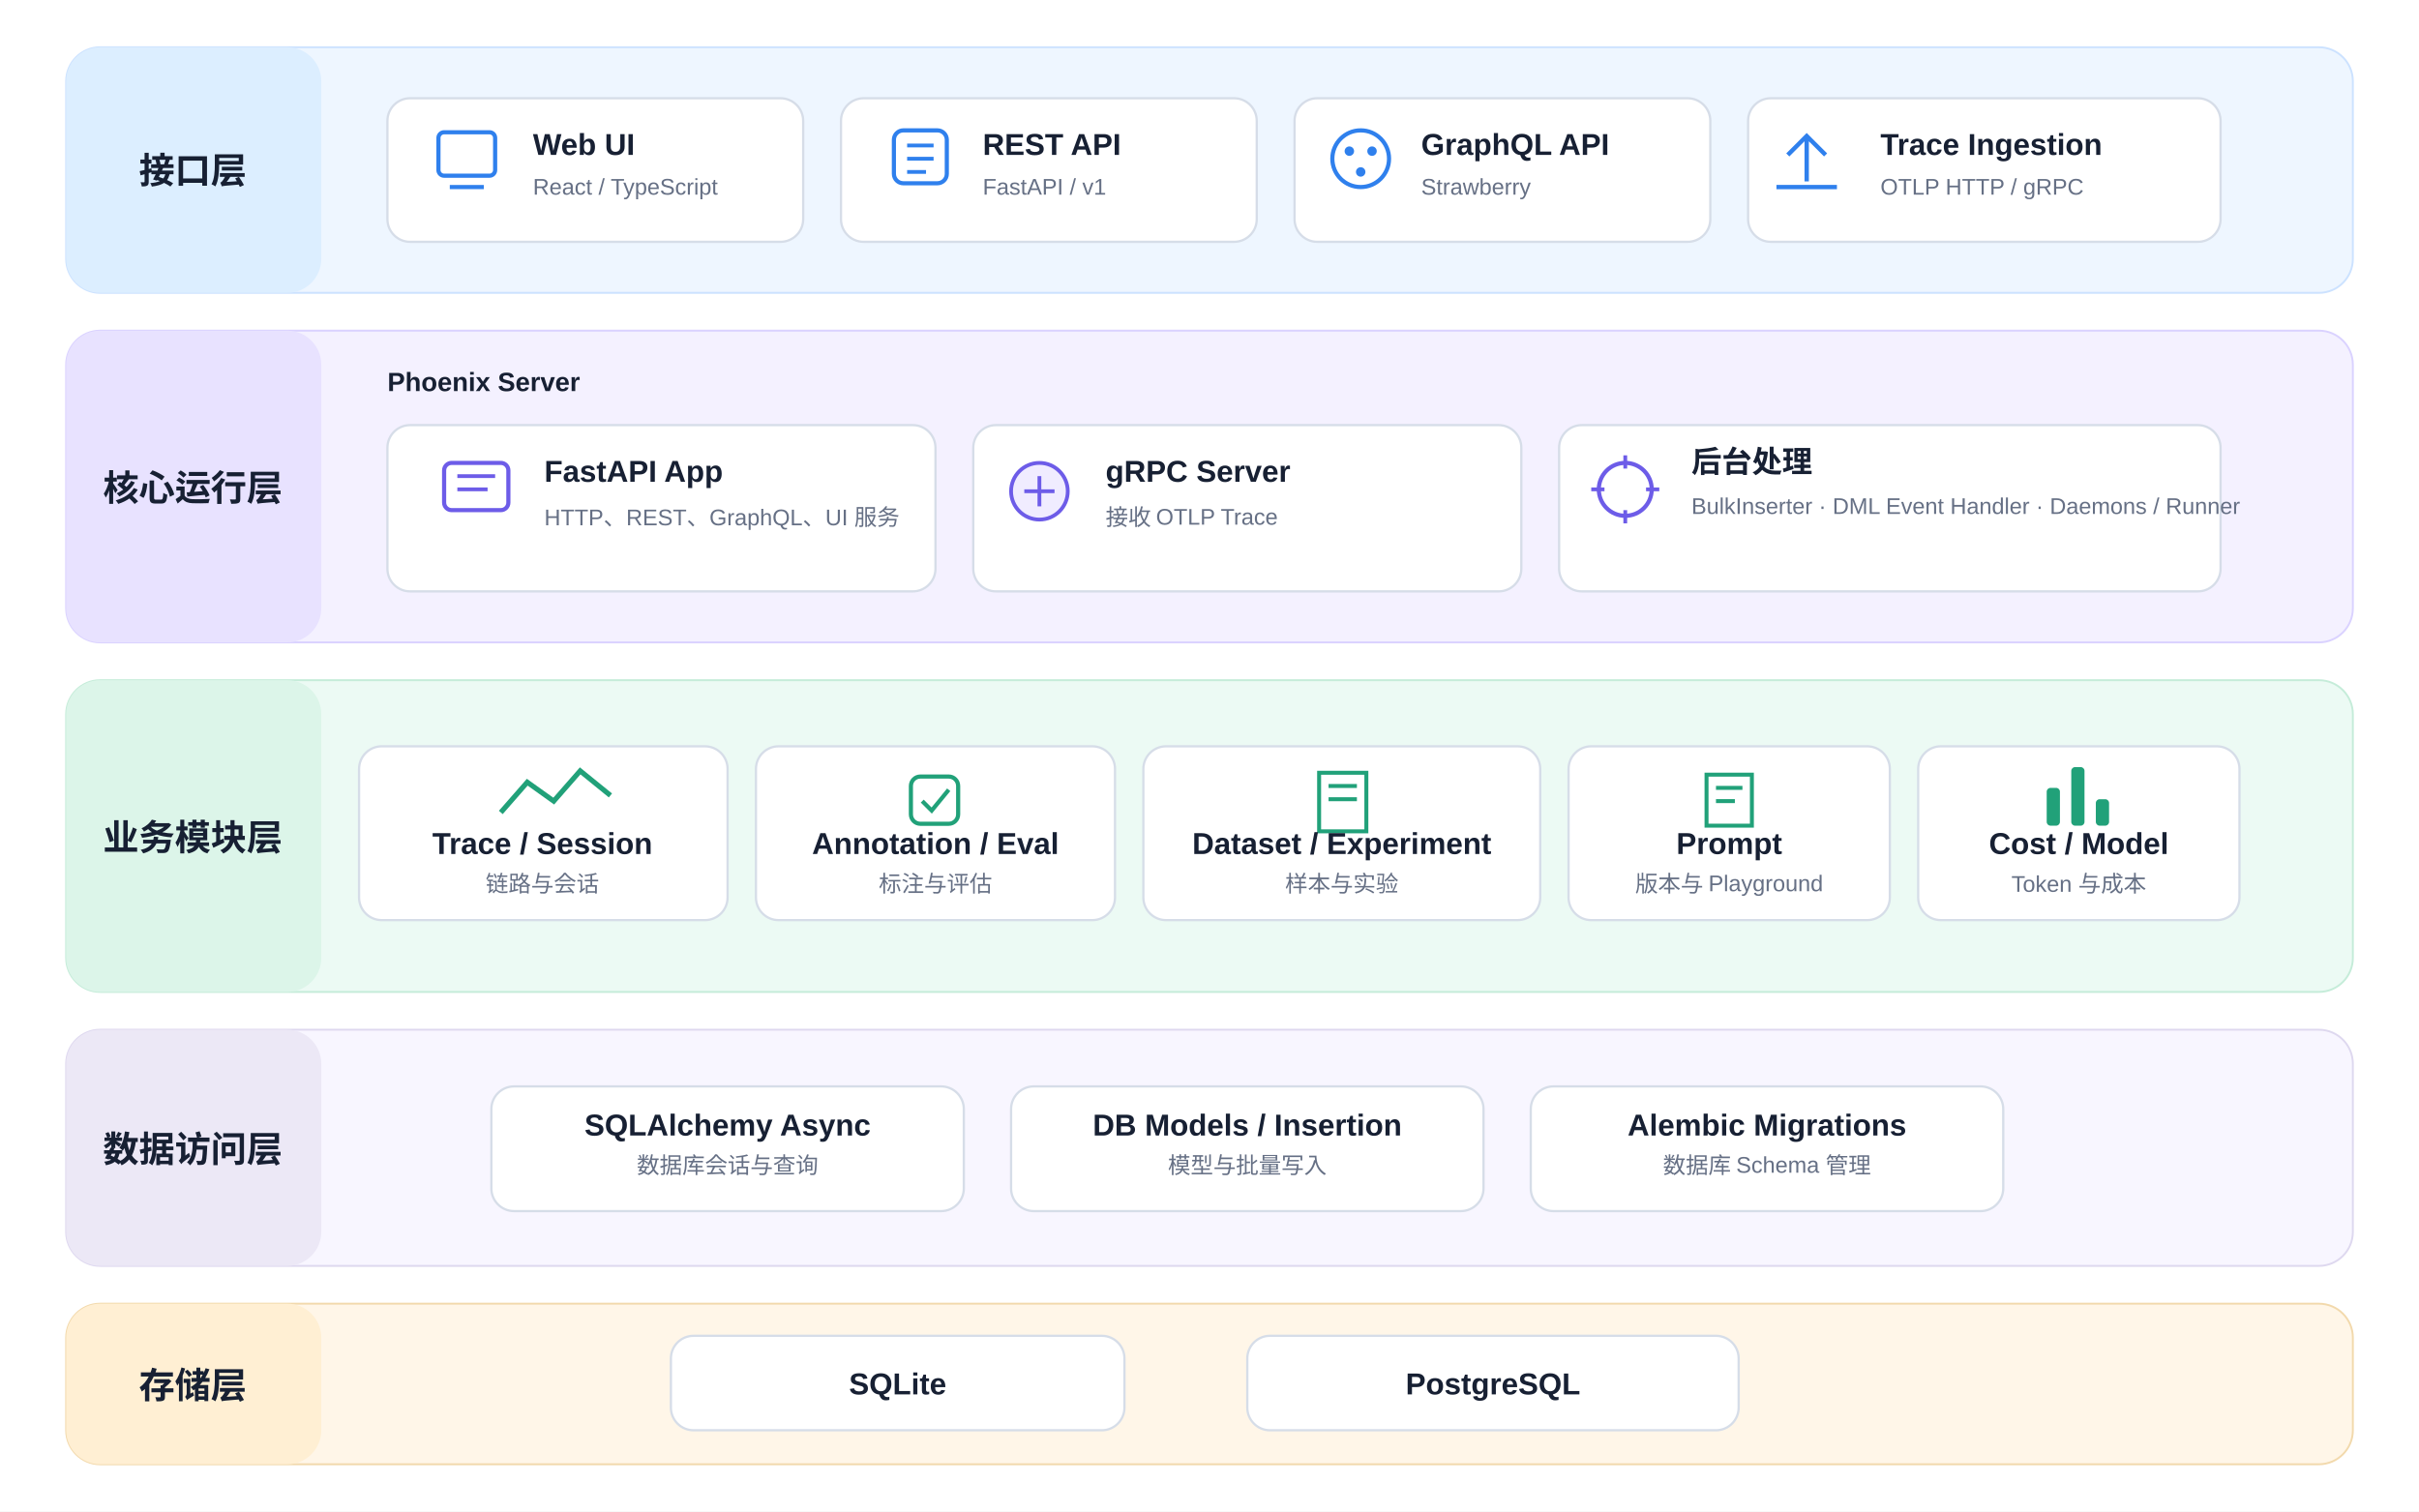
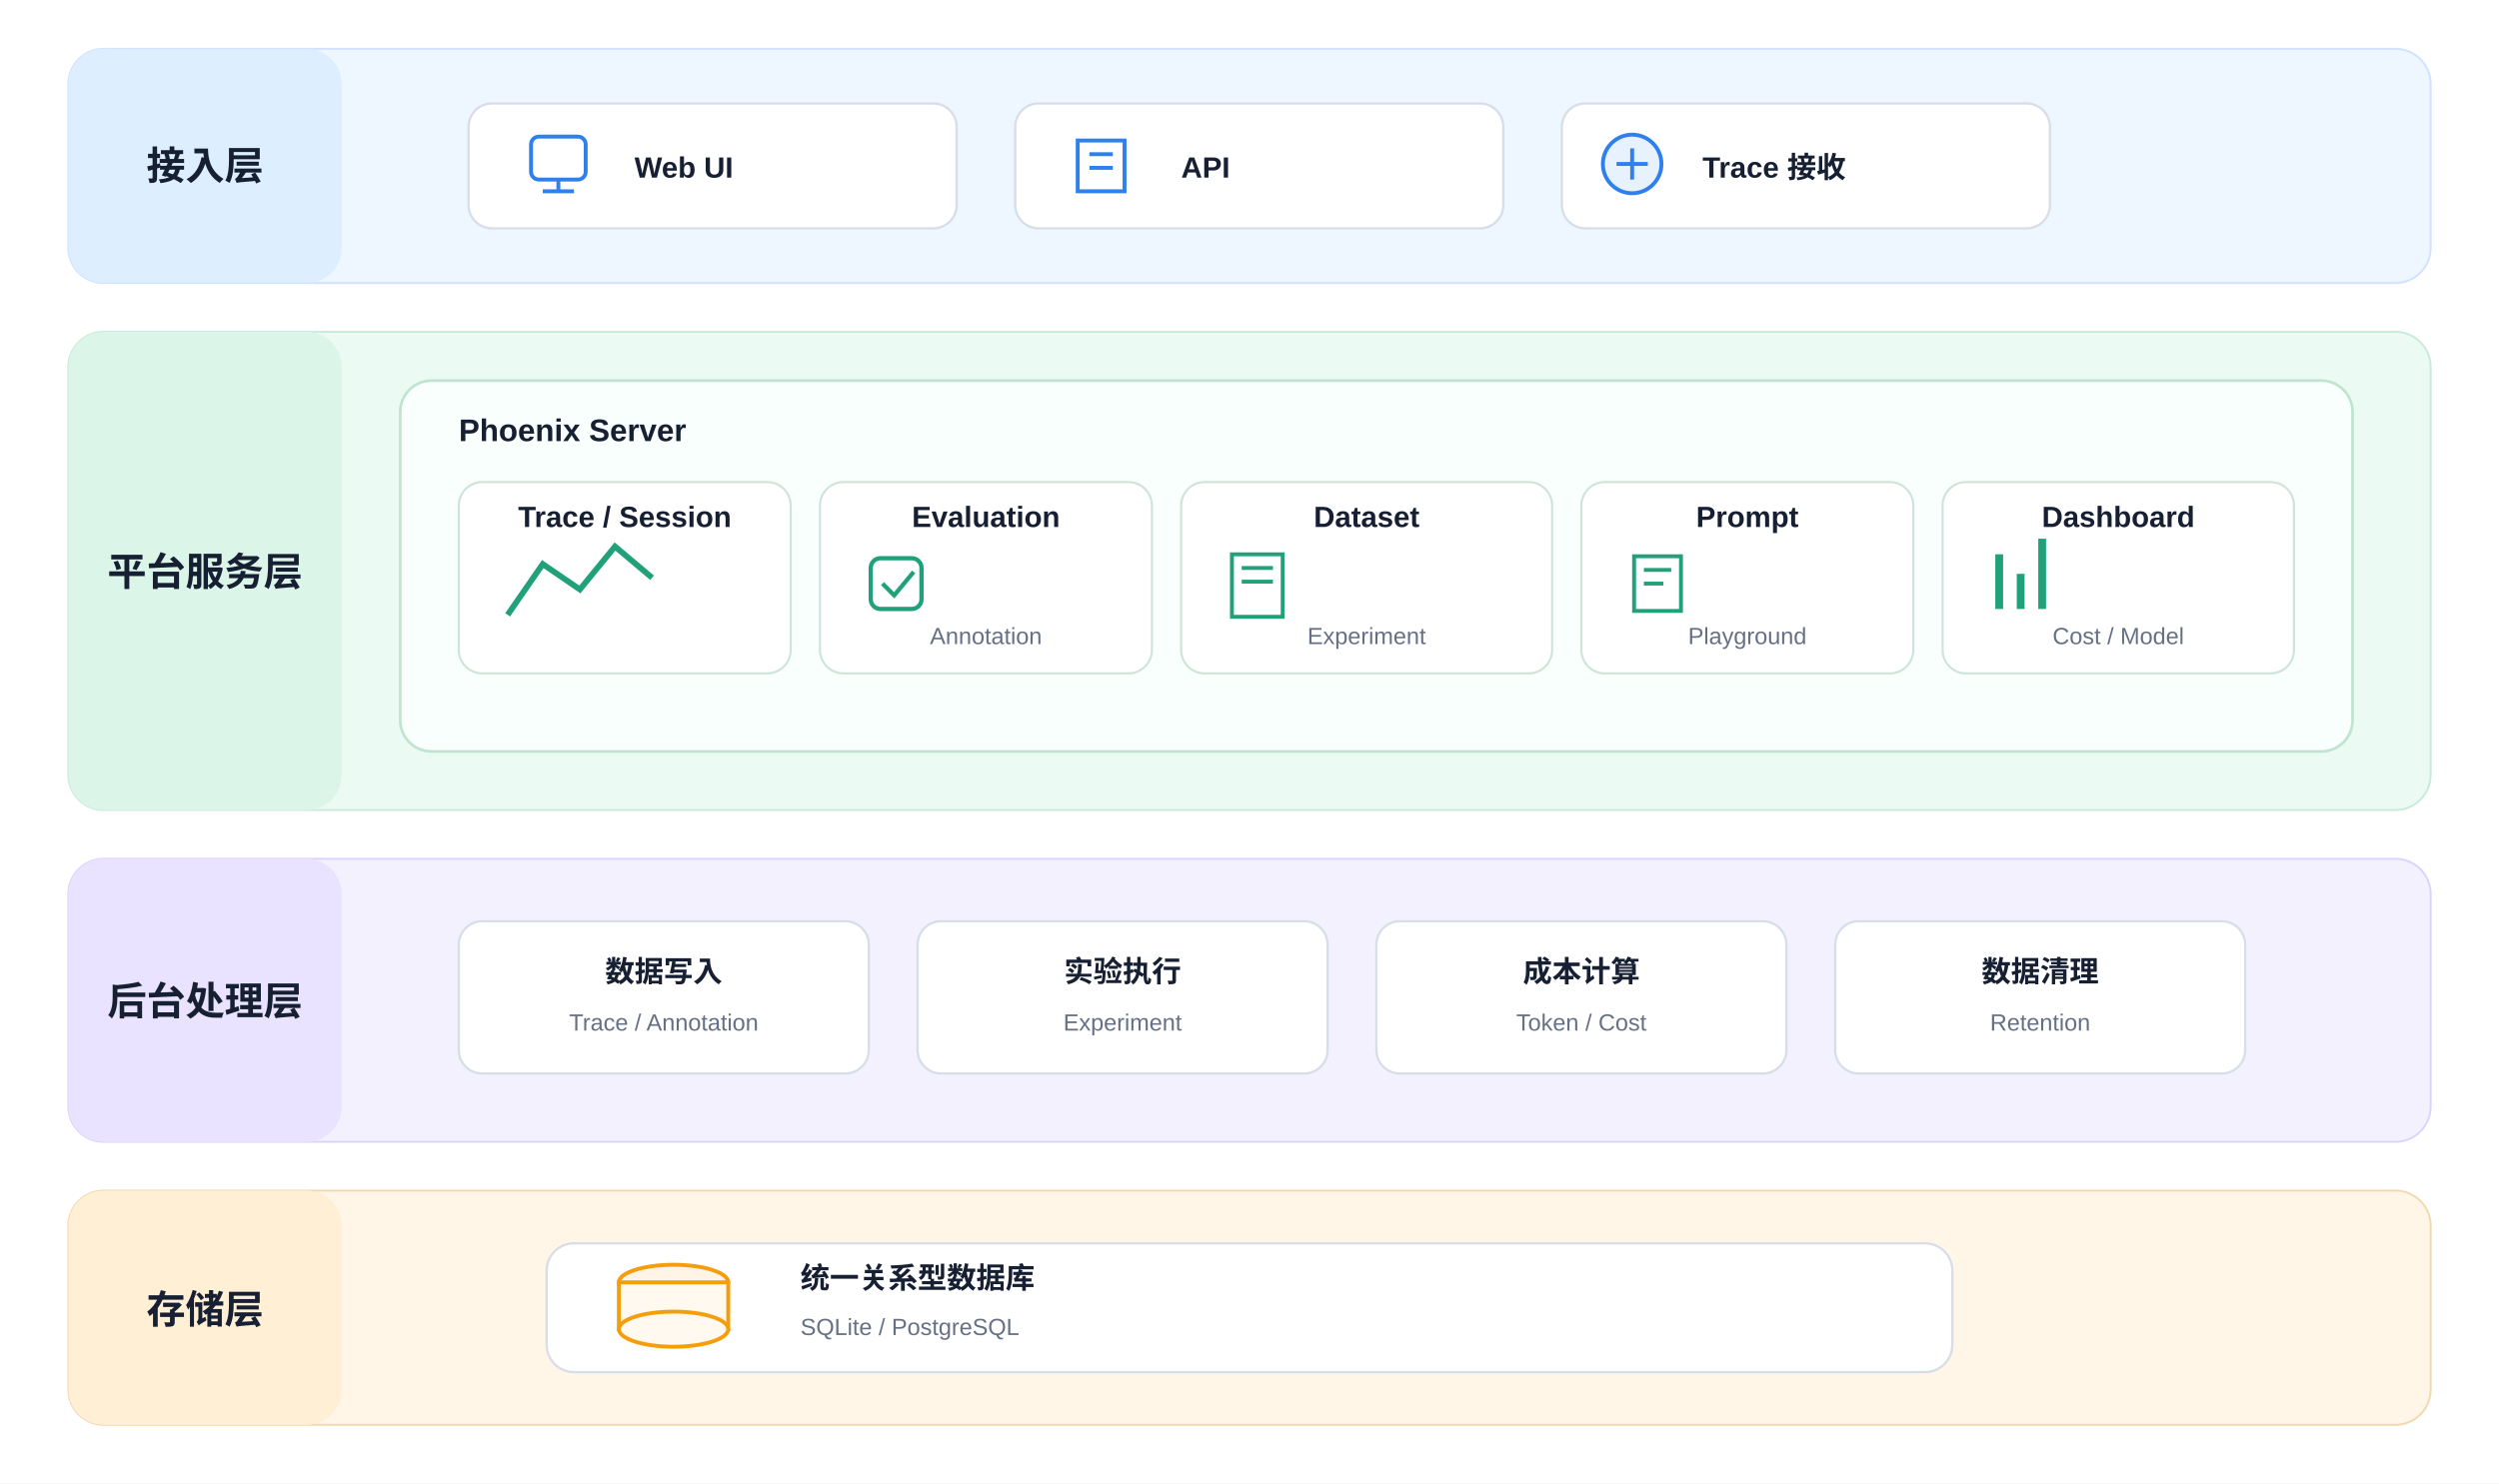
- <svg xmlns="http://www.w3.org/2000/svg" width="1280" height="800" viewBox="0 0 1280 800">
+ <svg xmlns="http://www.w3.org/2000/svg" width="1280" height="760" viewBox="0 0 1280 760">
  <defs>
    <style>
-     text{font-family:Arial,"Microsoft YaHei",sans-serif;fill:#172033}
-     .layer{font-size:19px;font-weight:700}.group{font-size:14px;font-weight:700}.name{font-size:16px;font-weight:700}.sub{font-size:12px;fill:#667085}.card{fill:#fff;stroke:#d6dde8;stroke-width:1.2}
-   </style>
+       text{font-family:Arial,"Microsoft YaHei",sans-serif;fill:#172033}
+       .layer{font-size:20px;font-weight:700}
+       .group{font-size:16px;font-weight:700}
+       .name{font-size:15px;font-weight:700}
+       .sub{font-size:12px;fill:#667085}
+       .card{fill:#fff;stroke:#d8dee8;stroke-width:1.2}
+       .inner{fill:#fff;stroke:#cfe4d8;stroke-width:1.1}
+     </style>
  </defs>
-   <rect width="1280" height="800" fill="#fff" />
-   <rect x="35" y="25" width="1210" height="130" rx="18" fill="#eef6ff" stroke="#cce2ff" />
-   <rect x="35" y="25" width="135" height="130" rx="18" fill="#dceeff" />
-   <text x="102" y="97" text-anchor="middle" class="layer">接口层</text>
-   <g>
-     <rect x="205" y="52" width="220" height="76" rx="12" class="card" />
-     <rect x="232" y="70" width="30" height="23" rx="3" fill="none" stroke="#2f80ed" stroke-width="2.2" />
-     <line x1="238" y1="99" x2="256" y2="99" stroke="#2f80ed" stroke-width="2.2" />
-     <text x="282" y="82" class="name">Web UI</text>
-     <text x="282" y="103" class="sub">React / TypeScript</text>
-     <rect x="445" y="52" width="220" height="76" rx="12" class="card" />
-     <rect x="473" y="69" width="28" height="28" rx="5" fill="none" stroke="#2f80ed" stroke-width="2.2" />
-     <path d="M480 77h14M480 84h14M480 91h10" stroke="#2f80ed" stroke-width="2" />
-     <text x="520" y="82" class="name">REST API</text>
-     <text x="520" y="103" class="sub">FastAPI / v1</text>
-     <rect x="685" y="52" width="220" height="76" rx="12" class="card" />
-     <circle cx="720" cy="84" r="15" fill="none" stroke="#2f80ed" stroke-width="2.2" />
-     <circle cx="714" cy="80" r="2.5" fill="#2f80ed" />
-     <circle cx="726" cy="80" r="2.5" fill="#2f80ed" />
-     <circle cx="720" cy="91" r="2.5" fill="#2f80ed" />
-     <text x="752" y="82" class="name">GraphQL API</text>
-     <text x="752" y="103" class="sub">Strawberry</text>
-     <rect x="925" y="52" width="250" height="76" rx="12" class="card" />
-     <path d="M956 96V73M946 82l10-10 10 10M940 99h32" fill="none" stroke="#2f80ed" stroke-width="2.3" />
-     <text x="995" y="82" class="name">Trace Ingestion</text>
-     <text x="995" y="103" class="sub">OTLP HTTP / gRPC</text>
-   </g>
-   <rect x="35" y="175" width="1210" height="165" rx="18" fill="#f4f1ff" stroke="#dad2ff" />
-   <rect x="35" y="175" width="135" height="165" rx="18" fill="#e8e2ff" />
-   <text x="102" y="265" text-anchor="middle" class="layer">核心运行层</text>
-   <text x="205" y="207" class="group">Phoenix Server</text>
-   <g>
-     <rect x="205" y="225" width="290" height="88" rx="12" class="card" />
-     <rect x="235" y="245" width="34" height="25" rx="4" fill="none" stroke="#6d5ce8" stroke-width="2.2" />
-     <path d="M242 252h20M242 259h16" stroke="#6d5ce8" stroke-width="2" />
-     <text x="288" y="255" class="name">FastAPI App</text>
-     <text x="288" y="278" class="sub">HTTP、REST、GraphQL、UI 服务</text>
-     <rect x="515" y="225" width="290" height="88" rx="12" class="card" />
-     <circle cx="550" cy="260" r="15" fill="#f0ecff" stroke="#6d5ce8" stroke-width="2" />
-     <path d="M542 260h16M550 252v16" stroke="#6d5ce8" stroke-width="2" />
-     <text x="585" y="255" class="name">gRPC Server</text>
-     <text x="585" y="278" class="sub">接收 OTLP Trace</text>
-     <rect x="825" y="225" width="350" height="88" rx="12" class="card" />
-     <circle cx="860" cy="259" r="14" fill="none" stroke="#6d5ce8" stroke-width="2.2" />
-     <path d="M860 241v7M860 270v7M842 259h7M871 259h7" stroke="#6d5ce8" stroke-width="2" />
-     <text x="895" y="250" class="name">后台处理</text>
-     <text x="895" y="272" class="sub">BulkInserter · DML Event Handler · Daemons / Runner</text>
-   </g>
-   <rect x="35" y="360" width="1210" height="165" rx="18" fill="#ecfaf4" stroke="#c5ecd9" />
-   <rect x="35" y="360" width="135" height="165" rx="18" fill="#dcf5e9" />
-   <text x="102" y="450" text-anchor="middle" class="layer">业务模块层</text>
-   <g>
-     <rect x="190" y="395" width="195" height="92" rx="12" class="card" />
-     <polyline points="265,430 279,414 293,424 307,408 323,421" fill="none" stroke="#21a179" stroke-width="2.7" />
-     <text x="287" y="452" text-anchor="middle" class="name">Trace / Session</text>
-     <text x="287" y="472" text-anchor="middle" class="sub">链路与会话</text>
-     <rect x="400" y="395" width="190" height="92" rx="12" class="card" />
-     <rect x="482" y="411" width="25" height="25" rx="5" fill="none" stroke="#21a179" stroke-width="2.2" />
-     <path d="M488 424l5 5 9-11" fill="none" stroke="#21a179" stroke-width="2.2" />
-     <text x="495" y="452" text-anchor="middle" class="name">Annotation / Eval</text>
-     <text x="495" y="472" text-anchor="middle" class="sub">标注与评估</text>
-     <rect x="605" y="395" width="210" height="92" rx="12" class="card" />
-     <path d="M698 409h25v31h-25zM703 416h15M703 423h15" fill="none" stroke="#21a179" stroke-width="2.1" />
-     <text x="710" y="452" text-anchor="middle" class="name">Dataset / Experiment</text>
-     <text x="710" y="472" text-anchor="middle" class="sub">样本与实验</text>
-     <rect x="830" y="395" width="170" height="92" rx="12" class="card" />
-     <path d="M903 410h24v27h-24zM908 417h14M908 424h10" fill="none" stroke="#21a179" stroke-width="2.1" />
-     <text x="915" y="452" text-anchor="middle" class="name">Prompt</text>
-     <text x="915" y="472" text-anchor="middle" class="sub">版本与 Playground</text>
-     <rect x="1015" y="395" width="170" height="92" rx="12" class="card" />
-     <rect x="1083" y="417" width="7" height="20" rx="2" fill="#21a179" />
-     <rect x="1096" y="406" width="7" height="31" rx="2" fill="#21a179" />
-     <rect x="1109" y="423" width="7" height="14" rx="2" fill="#21a179" />
-     <text x="1100" y="452" text-anchor="middle" class="name">Cost / Model</text>
-     <text x="1100" y="472" text-anchor="middle" class="sub">Token 与成本</text>
-   </g>
-   <rect x="35" y="545" width="1210" height="125" rx="18" fill="#f8f6ff" stroke="#ded8ef" />
-   <rect x="35" y="545" width="135" height="125" rx="18" fill="#ece8f6" />
-   <text x="102" y="615" text-anchor="middle" class="layer">数据访问层</text>
-   <g>
-     <rect x="260" y="575" width="250" height="66" rx="12" class="card" />
-     <text x="385" y="601" text-anchor="middle" class="name">SQLAlchemy Async</text>
-     <text x="385" y="621" text-anchor="middle" class="sub">数据库会话与查询</text>
-     <rect x="535" y="575" width="250" height="66" rx="12" class="card" />
-     <text x="660" y="601" text-anchor="middle" class="name">DB Models / Insertion</text>
-     <text x="660" y="621" text-anchor="middle" class="sub">模型与批量写入</text>
-     <rect x="810" y="575" width="250" height="66" rx="12" class="card" />
-     <text x="935" y="601" text-anchor="middle" class="name">Alembic Migrations</text>
-     <text x="935" y="621" text-anchor="middle" class="sub">数据库 Schema 管理</text>
-   </g>
-   <rect x="35" y="690" width="1210" height="85" rx="18" fill="#fff6e8" stroke="#f2d9ac" />
-   <rect x="35" y="690" width="135" height="85" rx="18" fill="#ffefd3" />
-   <text x="102" y="740" text-anchor="middle" class="layer">存储层</text>
-   <g>
-     <rect x="355" y="707" width="240" height="50" rx="12" class="card" />
-     <text x="475" y="738" text-anchor="middle" class="name">SQLite</text>
-     <rect x="660" y="707" width="260" height="50" rx="12" class="card" />
-     <text x="790" y="738" text-anchor="middle" class="name">PostgreSQL</text>
-   </g>
+   <rect width="1280" height="760" fill="#fff" />
+   <rect x="35" y="25" width="1210" height="120" rx="18" fill="#eef6ff" stroke="#cfe2ff" />
+   <rect x="35" y="25" width="140" height="120" rx="18" fill="#dceeff" />
+   <text x="105" y="92" text-anchor="middle" class="layer">接入层</text>
+   <rect x="240" y="53" width="250" height="64" rx="12" class="card" />
+   <rect x="272" y="70" width="28" height="22" rx="4" fill="none" stroke="#2f80ed" stroke-width="2" />
+   <path d="M278 98h16M286 92v6" stroke="#2f80ed" stroke-width="2" />
+   <text x="325" y="91" class="name">Web UI</text>
+   <rect x="520" y="53" width="250" height="64" rx="12" class="card" />
+   <path d="M552 72h24v26h-24zM558 79h12M558 86h12" fill="none" stroke="#2f80ed" stroke-width="2" />
+   <text x="605" y="91" class="name">API</text>
+   <rect x="800" y="53" width="250" height="64" rx="12" class="card" />
+   <circle cx="836" cy="84" r="15" fill="#e8f2ff" stroke="#2f80ed" stroke-width="2" />
+   <path d="M828 84h16M836 76v16" stroke="#2f80ed" stroke-width="2" />
+   <text x="872" y="91" class="name">Trace 接收</text>
+   <rect x="35" y="170" width="1210" height="245" rx="18" fill="#ecfaf4" stroke="#c9ead9" />
+   <rect x="35" y="170" width="140" height="245" rx="18" fill="#dcf5e9" />
+   <text x="105" y="300" text-anchor="middle" class="layer">平台服务层</text>
+   <rect x="205" y="195" width="1000" height="190" rx="16" fill="#f9fffc" stroke="#bfe4d0" stroke-width="1.4" />
+   <text x="235" y="226" class="group">Phoenix Server</text>
+   <rect x="235" y="247" width="170" height="98" rx="12" class="inner" />
+   <polyline points="260,315 278,289 297,302 315,280 334,296" fill="none" stroke="#21a179" stroke-width="3" />
+   <text x="320" y="270" text-anchor="middle" class="name">Trace / Session</text>
+   <rect x="420" y="247" width="170" height="98" rx="12" class="inner" />
+   <rect x="446" y="286" width="26" height="26" rx="5" fill="none" stroke="#21a179" stroke-width="2.2" />
+   <path d="M452 299l6 6 10-12" fill="none" stroke="#21a179" stroke-width="2.2" />
+   <text x="505" y="270" text-anchor="middle" class="name">Evaluation</text>
+   <text x="505" y="330" text-anchor="middle" class="sub">Annotation</text>
+   <rect x="605" y="247" width="190" height="98" rx="12" class="inner" />
+   <path d="M631 284h26v32h-26zM636 291h16M636 298h16" fill="none" stroke="#21a179" stroke-width="2" />
+   <text x="700" y="270" text-anchor="middle" class="name">Dataset</text>
+   <text x="700" y="330" text-anchor="middle" class="sub">Experiment</text>
+   <rect x="810" y="247" width="170" height="98" rx="12" class="inner" />
+   <path d="M837 285h24v28h-24zM842 292h14M842 299h10" fill="none" stroke="#21a179" stroke-width="2" />
+   <text x="895" y="270" text-anchor="middle" class="name">Prompt</text>
+   <text x="895" y="330" text-anchor="middle" class="sub">Playground</text>
+   <rect x="995" y="247" width="180" height="98" rx="12" class="inner" />
+   <path d="M1024 312v-28M1035 312v-18M1046 312v-36" stroke="#21a179" stroke-width="4" />
+   <text x="1085" y="270" text-anchor="middle" class="name">Dashboard</text>
+   <text x="1085" y="330" text-anchor="middle" class="sub">Cost / Model</text>
+   <rect x="35" y="440" width="1210" height="145" rx="18" fill="#f4f1ff" stroke="#dbd3ff" />
+   <rect x="35" y="440" width="140" height="145" rx="18" fill="#e9e3ff" />
+   <text x="105" y="520" text-anchor="middle" class="layer">后台处理层</text>
+   <rect x="235" y="472" width="210" height="78" rx="12" class="card" />
+   <text x="340" y="503" text-anchor="middle" class="name">数据写入</text>
+   <text x="340" y="528" text-anchor="middle" class="sub">Trace / Annotation</text>
+   <rect x="470" y="472" width="210" height="78" rx="12" class="card" />
+   <text x="575" y="503" text-anchor="middle" class="name">实验执行</text>
+   <text x="575" y="528" text-anchor="middle" class="sub">Experiment</text>
+   <rect x="705" y="472" width="210" height="78" rx="12" class="card" />
+   <text x="810" y="503" text-anchor="middle" class="name">成本计算</text>
+   <text x="810" y="528" text-anchor="middle" class="sub">Token / Cost</text>
+   <rect x="940" y="472" width="210" height="78" rx="12" class="card" />
+   <text x="1045" y="503" text-anchor="middle" class="name">数据清理</text>
+   <text x="1045" y="528" text-anchor="middle" class="sub">Retention</text>
+   <rect x="35" y="610" width="1210" height="120" rx="18" fill="#fff6e8" stroke="#f1d9ae" />
+   <rect x="35" y="610" width="140" height="120" rx="18" fill="#ffefd5" />
+   <text x="105" y="678" text-anchor="middle" class="layer">存储层</text>
+   <rect x="280" y="637" width="720" height="66" rx="14" class="card" />
+   <ellipse cx="345" cy="657" rx="28" ry="9" fill="#fff4e5" stroke="#f59e0b" stroke-width="2" />
+   <rect x="317" y="657" width="56" height="24" fill="#fff9f0" stroke="#f59e0b" stroke-width="2" />
+   <ellipse cx="345" cy="681" rx="28" ry="9" fill="#fff9f0" stroke="#f59e0b" stroke-width="2" />
+   <text x="410" y="660" class="name">统一关系型数据库</text>
+   <text x="410" y="684" class="sub">SQLite / PostgreSQL</text>
</svg>
